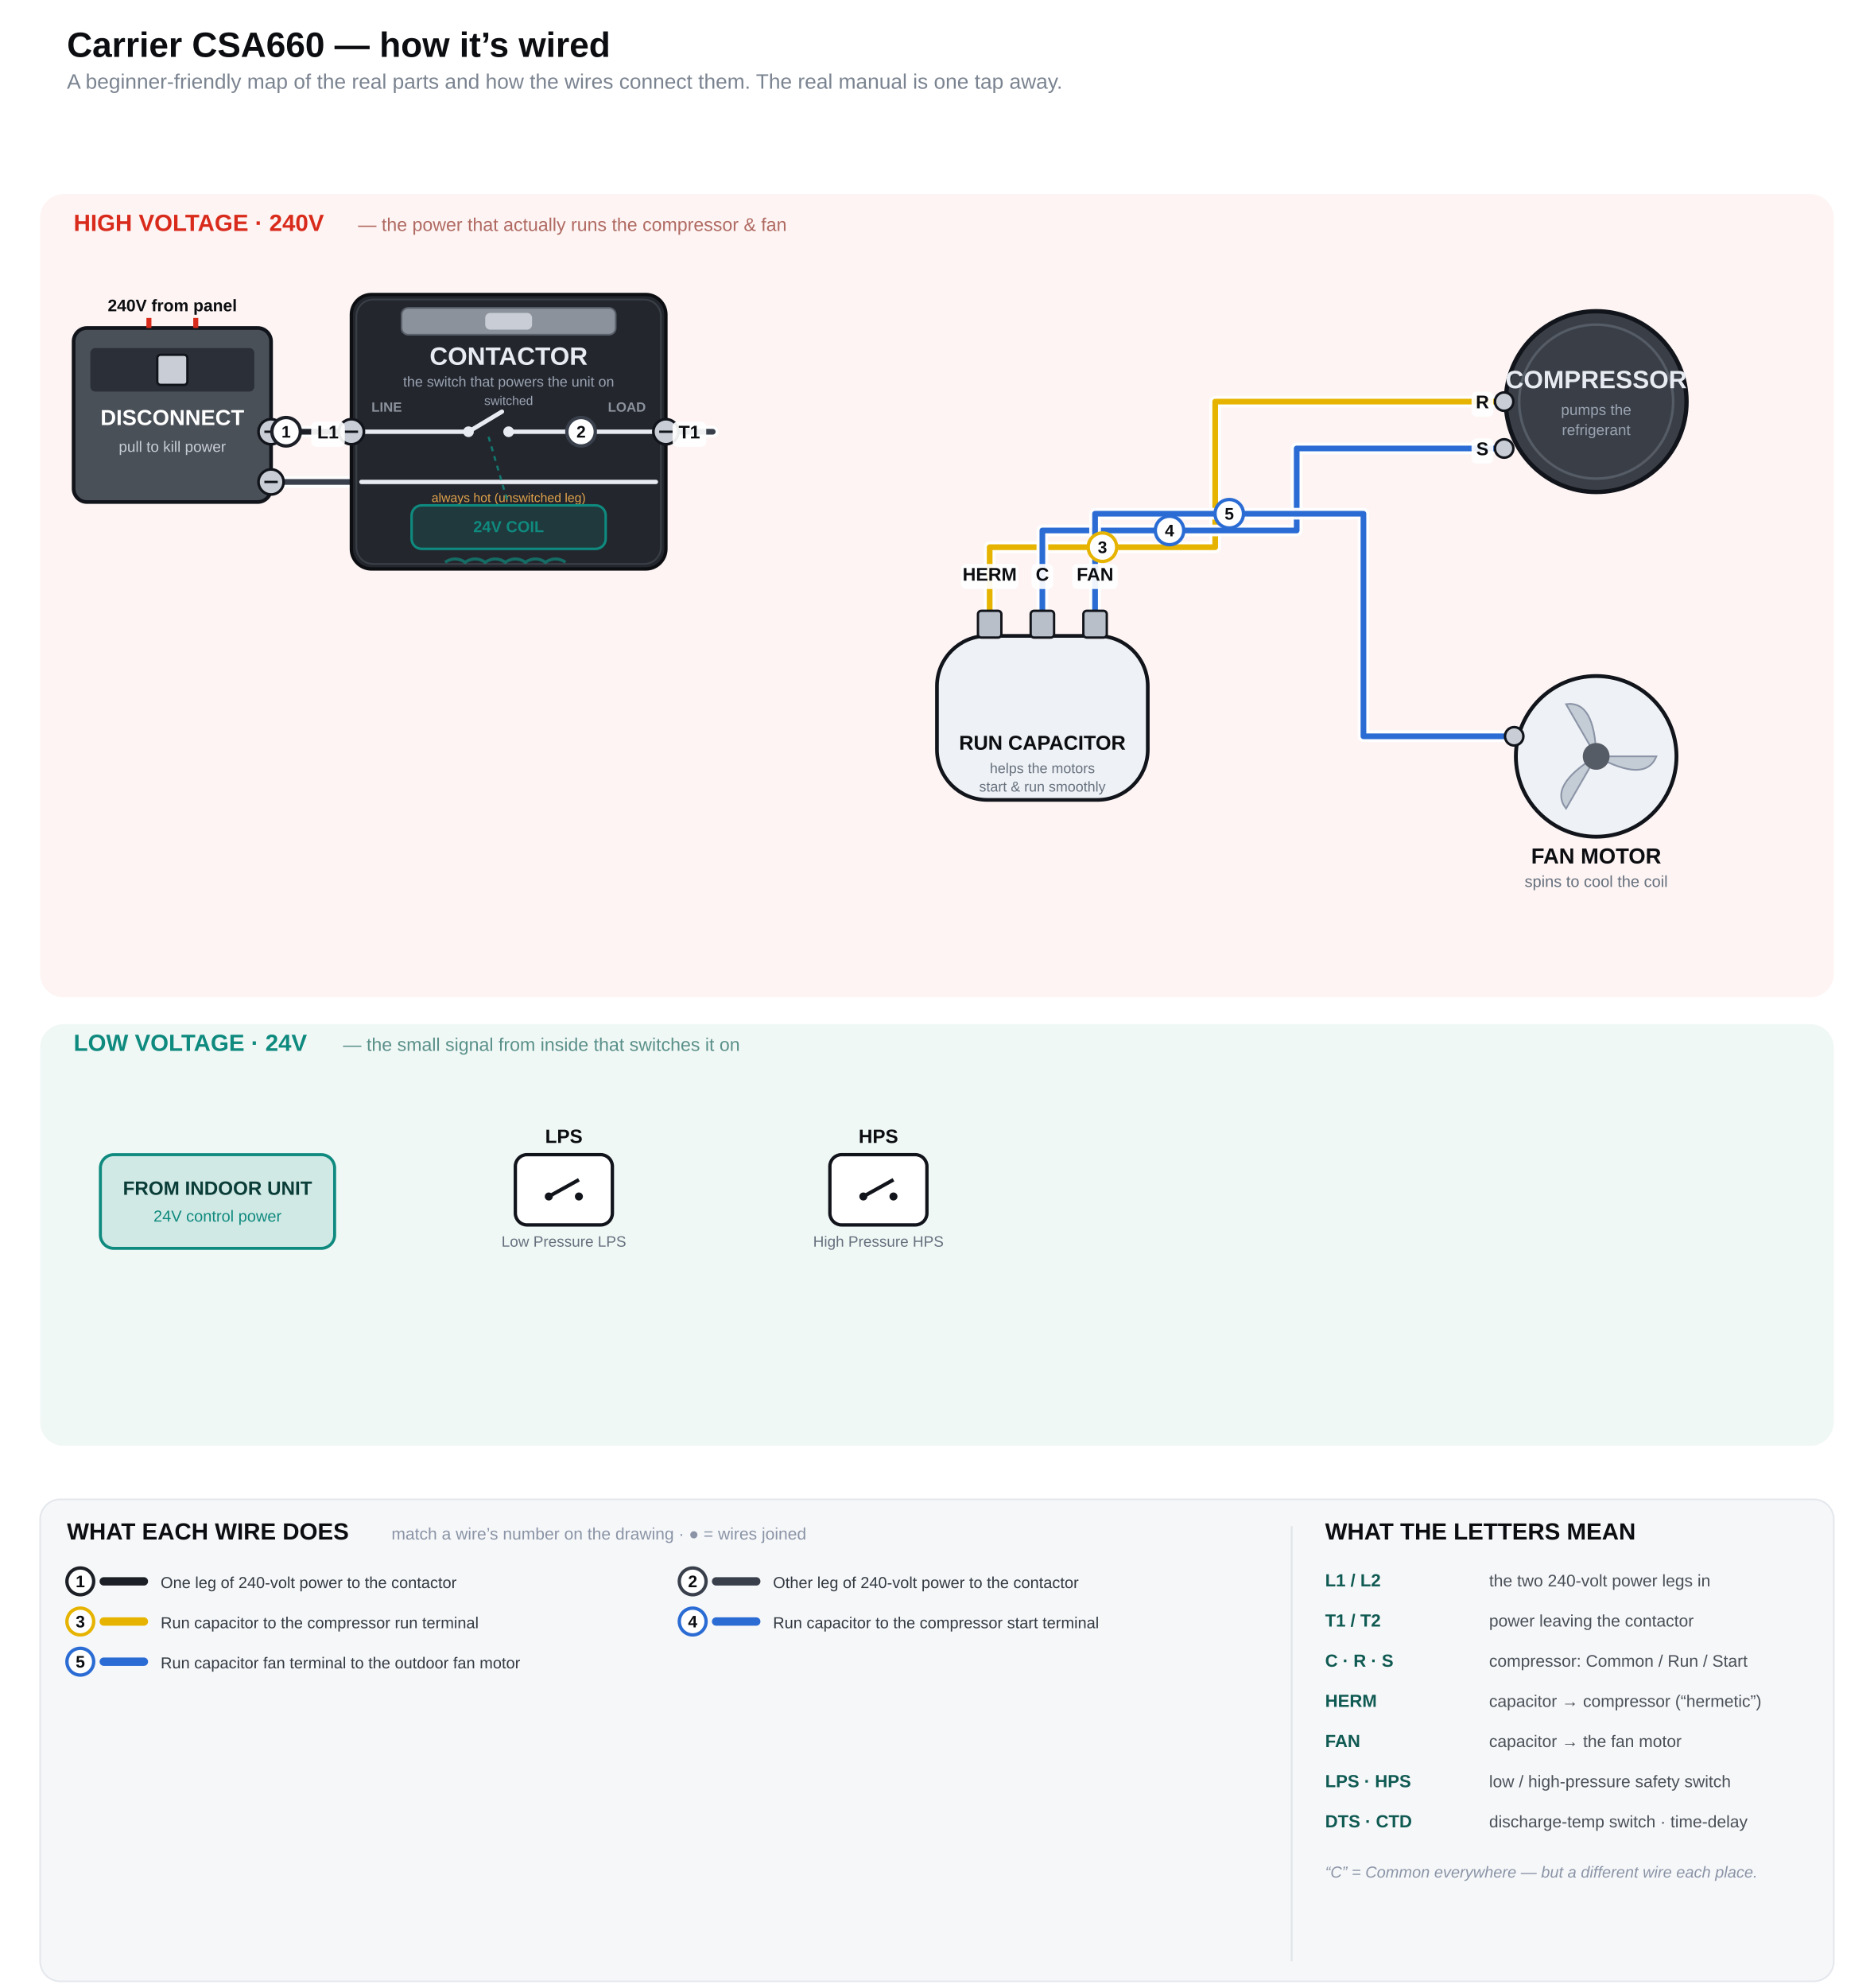
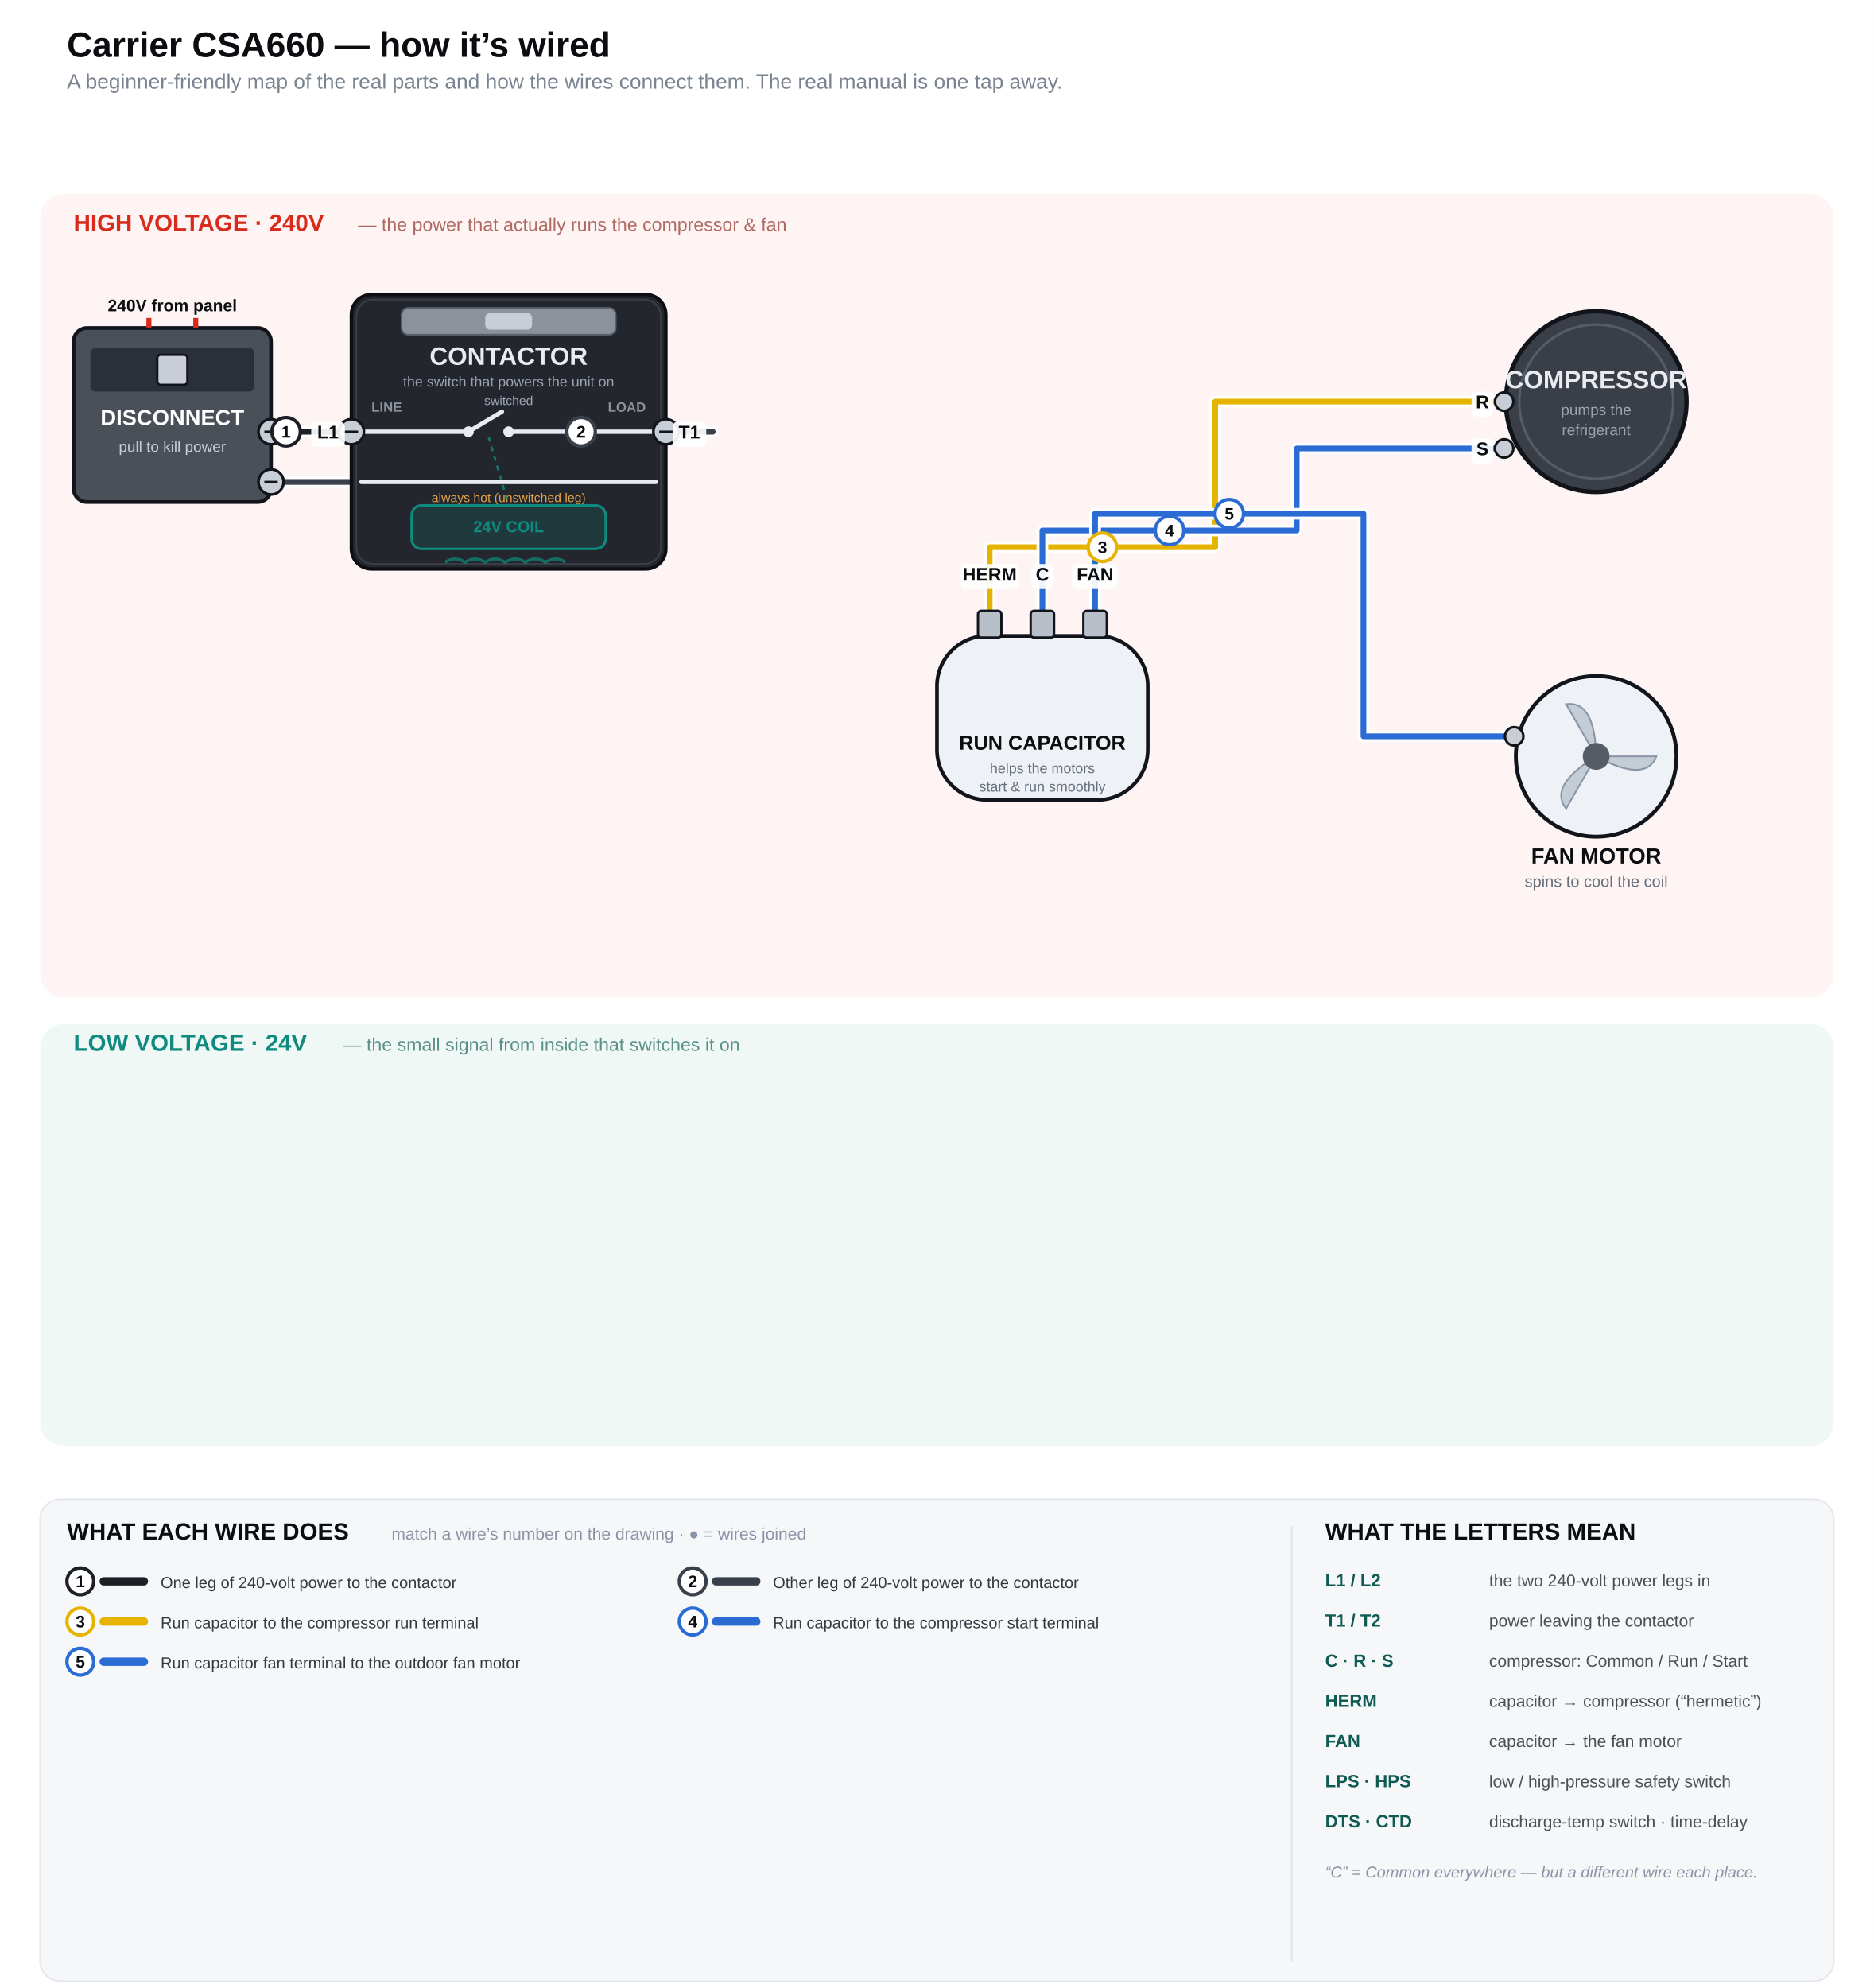
<svg xmlns="http://www.w3.org/2000/svg" width="1120" height="1188" viewBox="0 0 1120 1188" font-family="ui-sans-serif,system-ui,Arial,sans-serif">
  <rect x="0" y="0" width="1120" height="1188" fill="#ffffff" />
  <rect x="24" y="116" width="1072" height="480" rx="14" fill="#fdf4f3" />
  <rect x="24" y="612" width="1072" height="252" rx="14" fill="#f0f8f6" />
  <text x="40" y="34" font-size="21" font-weight="800" fill="#0b0d10">Carrier CSA660 — how it’s wired</text>
  <text x="40" y="53" font-size="12.5" fill="#7a8390">A beginner-friendly map of the real parts and how the wires connect them. The real manual is one tap away.</text>
  <text x="44" y="138" font-size="14" font-weight="800" fill="#d92b1c">HIGH VOLTAGE · 240V</text>
  <text x="214" y="138" font-size="11" fill="#b06a62">— the power that actually runs the compressor &amp; fan</text>
  <text x="44" y="628" font-size="14" font-weight="800" fill="#0f8a7e">LOW VOLTAGE · 24V</text>
  <text x="205" y="628" font-size="11" fill="#5a9089">— the small signal from inside that switches it on</text>
  <path d="M 162.0 258.0 L 180.0 258.0 L 150.0 258.0 L 150.0 258.0 L 192.0 258.0 L 210.0 258.0" fill="none" stroke="#ffffff" stroke-width="7" opacity="0.95" stroke-linejoin="round" stroke-linecap="round" />
  <path data-conn="PWR/L1|CONT/11" d="M 162.0 258.0 L 180.0 258.0 L 150.0 258.0 L 150.0 258.0 L 192.0 258.0 L 210.0 258.0" fill="none" stroke="#1c1f26" stroke-width="3.4" stroke-linejoin="round" stroke-linecap="round" />
  <path d="M 162.0 288.0 L 190.0 288.0 L 268.7 288.0 L 268.7 258.0 L 426.0 258.0 L 398.0 258.0" fill="none" stroke="#ffffff" stroke-width="7" opacity="0.95" stroke-linejoin="round" stroke-linecap="round" />
  <path data-conn="PWR/L2|CONT/21" d="M 162.0 288.0 L 190.0 288.0 L 268.7 288.0 L 268.7 258.0 L 426.0 258.0 L 398.0 258.0" fill="none" stroke="#39404c" stroke-width="3.4" stroke-linejoin="round" stroke-linecap="round" />
  <path d="M 591.5 365.0 L 591.5 327.0 L 726.3 327.0 L 726.3 240.0 L 861.0 240.0 L 899.0 240.0" fill="none" stroke="#ffffff" stroke-width="7" opacity="0.95" stroke-linejoin="round" stroke-linecap="round" />
  <path data-conn="CAP/H|COMP/R" d="M 591.5 365.0 L 591.5 327.0 L 726.3 327.0 L 726.3 240.0 L 861.0 240.0 L 899.0 240.0" fill="none" stroke="#e6b400" stroke-width="3.4" stroke-linejoin="round" stroke-linecap="round" />
  <path d="M 623.0 365.0 L 623.0 317.0 L 775.0 317.0 L 775.0 268.0 L 851.0 268.0 L 899.0 268.0" fill="none" stroke="#ffffff" stroke-width="7" opacity="0.95" stroke-linejoin="round" stroke-linecap="round" />
  <path data-conn="CAP/C|COMP/S" d="M 623.0 365.0 L 623.0 317.0 L 775.0 317.0 L 775.0 268.0 L 851.0 268.0 L 899.0 268.0" fill="none" stroke="#2b6cd4" stroke-width="3.4" stroke-linejoin="round" stroke-linecap="round" />
  <path d="M 654.5 365.0 L 654.5 307.0 L 814.9 307.0 L 814.9 440.0 L 847.0 440.0 L 905.0 440.0" fill="none" stroke="#ffffff" stroke-width="7" opacity="0.95" stroke-linejoin="round" stroke-linecap="round" />
  <path data-conn="CAP/F|OFM/L2" d="M 654.5 365.0 L 654.5 307.0 L 814.9 307.0 L 814.9 440.0 L 847.0 440.0 L 905.0 440.0" fill="none" stroke="#2b6cd4" stroke-width="3.4" stroke-linejoin="round" stroke-linecap="round" />
  <g data-part="PWR">
    <rect x="44.0" y="196.0" width="118" height="104" rx="8" fill="#4a5058" stroke="#11141a" stroke-width="2.2" />
    <rect x="54.0" y="208.0" width="98" height="26" rx="3" fill="#2b2f37" />
    <rect x="94.0" y="212.0" width="18" height="18" rx="2" fill="#c9ced6" stroke="#11141a" stroke-width="1.4" />
    <text x="103.0" y="254.0" text-anchor="middle" font-size="13" font-weight="800" fill="#fff">DISCONNECT</text>
    <text x="103.0" y="270.0" text-anchor="middle" font-size="9" fill="#c9ced6">pull to kill power</text>
    <text x="103.0" y="186.0" text-anchor="middle" font-size="10" font-weight="700" fill="#0b0d10">240V from panel</text>
    <line x1="89.0" y1="196.0" x2="89.0" y2="190.0" stroke="#d92b1c" stroke-width="3" />
    <line x1="117.0" y1="196.0" x2="117.0" y2="190.0" stroke="#d92b1c" stroke-width="3" />
    <circle cx="162.0" cy="258.0" r="7.5" fill="#c9ced6" stroke="#11141a" stroke-width="1.6" />
    <line x1="158.0" y1="258.0" x2="166.0" y2="258.0" stroke="#11141a" stroke-width="1.4" />
    <circle cx="162.0" cy="288.0" r="7.5" fill="#c9ced6" stroke="#11141a" stroke-width="1.6" />
    <line x1="158.0" y1="288.0" x2="166.0" y2="288.0" stroke="#11141a" stroke-width="1.4" />
  </g>
  <g data-part="CONT">
    <rect x="210.0" y="176.0" width="188" height="164" rx="12" fill="#23262d" stroke="#0c0e12" stroke-width="2" />
    <rect x="213.0" y="179.0" width="182" height="158" rx="10" fill="none" stroke="#3a3f47" stroke-width="1" />
    <rect x="240.0" y="184.0" width="128" height="16" rx="4" fill="#8b929c" stroke="#5b616b" stroke-width="1" />
    <rect x="290.0" y="187.0" width="28" height="10" rx="3" fill="#c9ced6" />
    <text x="304.0" y="218.0" text-anchor="middle" font-size="15" font-weight="800" fill="#e8ecf2">CONTACTOR</text>
    <text x="304.0" y="231.0" text-anchor="middle" font-size="8.5" fill="#9aa3b2">the switch that powers the unit on</text>
    <text x="222.0" y="246.0" font-size="8" font-weight="700" fill="#8b929c">LINE</text>
    <text x="386.0" y="246.0" text-anchor="end" font-size="8" font-weight="700" fill="#8b929c">LOAD</text>
    <line x1="216.0" y1="258.0" x2="280.0" y2="258.0" stroke="#e8ecf2" stroke-width="2.6" stroke-linecap="round" />
    <circle cx="280.0" cy="258.0" r="3.2" fill="#e8ecf2" />
    <line x1="280.0" y1="258.0" x2="300.0" y2="246.0" stroke="#e8ecf2" stroke-width="2.6" stroke-linecap="round" />
    <circle cx="304.0" cy="258.0" r="3.2" fill="#e8ecf2" />
    <line x1="304.0" y1="258.0" x2="392.0" y2="258.0" stroke="#e8ecf2" stroke-width="2.6" stroke-linecap="round" />
    <text x="304.0" y="242.0" text-anchor="middle" font-size="7.5" fill="#9aa3b2">switched</text>
    <line x1="216.0" y1="288.0" x2="392.0" y2="288.0" stroke="#e8ecf2" stroke-width="2.6" stroke-linecap="round" />
    <text x="304.0" y="300.0" text-anchor="middle" font-size="7.5" fill="#e0a24a">always hot (unswitched leg)</text>
    <rect x="246.0" y="302.0" width="116" height="26" rx="6" fill="#0f8a7e" fill-opacity="0.20" stroke="#0f8a7e" stroke-width="1.5" />
    <text x="304.0" y="318.0" text-anchor="middle" font-size="9.5" font-weight="800" fill="#0f8a7e">24V COIL</text>
    <path d="M 266.0 336.0 Q 272.0 332.0 278.0 336.0 Q 284.0 332.0 290.0 336.0 Q 296.0 332.0 302.0 336.0 Q 308.0 332.0 314.0 336.0 Q 320.0 332.0 326.0 336.0 Q 332.0 332.0 338.0 336.0" fill="none" stroke="#0f8a7e" stroke-width="1.8" opacity="0.7" />
    <line x1="292.0" y1="261.0" x2="304.0" y2="302.0" stroke="#0f8a7e" stroke-width="1.3" stroke-dasharray="3 3" opacity="0.8" />
    <circle cx="210.0" cy="258.0" r="7.5" fill="#c9ced6" stroke="#11141a" stroke-width="1.6" />
    <line x1="206.0" y1="258.0" x2="214.0" y2="258.0" stroke="#11141a" stroke-width="1.4" />
    <rect x="186.0" y="252.0" width="20.1" height="15.0" rx="3" fill="#ffffff" opacity="0.92" />
    <text x="196.0" y="262.0" text-anchor="middle" font-size="11" font-weight="700" fill="#0b0d10">L1</text>
    <circle cx="398.0" cy="258.0" r="7.5" fill="#c9ced6" stroke="#11141a" stroke-width="1.6" />
    <line x1="394.0" y1="258.0" x2="402.0" y2="258.0" stroke="#11141a" stroke-width="1.4" />
    <rect x="402.0" y="252.0" width="20.1" height="15.0" rx="3" fill="#ffffff" opacity="0.92" />
    <text x="412.0" y="262.0" text-anchor="middle" font-size="11" font-weight="700" fill="#0b0d10">T1</text>
  </g>
  <g data-part="COMP">
    <circle cx="954.0" cy="240.0" r="54" fill="#3a3f47" stroke="#11141a" stroke-width="2.6" />
    <circle cx="954.0" cy="240.0" r="46" fill="none" stroke="#565c66" stroke-width="1.5" />
    <text x="954.0" y="232.0" text-anchor="middle" font-size="15" font-weight="800" fill="#e8ecf2">COMPRESSOR</text>
    <text x="954.0" y="248.0" text-anchor="middle" font-size="9" fill="#9aa3b2">pumps the</text>
    <text x="954.0" y="260.0" text-anchor="middle" font-size="9" fill="#9aa3b2">refrigerant</text>
    <circle cx="899.0" cy="240.0" r="5.5" fill="#c9ced6" stroke="#11141a" stroke-width="1.5" />
    <rect x="879.5" y="234.0" width="13.0" height="15.0" rx="3" fill="#ffffff" opacity="0.92" />
    <text x="886.0" y="244.0" text-anchor="middle" font-size="11" font-weight="700" fill="#0b0d10">R</text>
    <circle cx="899.0" cy="268.0" r="5.5" fill="#c9ced6" stroke="#11141a" stroke-width="1.5" />
    <rect x="879.5" y="262.0" width="13.0" height="15.0" rx="3" fill="#ffffff" opacity="0.92" />
    <text x="886.0" y="272.0" text-anchor="middle" font-size="11" font-weight="700" fill="#0b0d10">S</text>
  </g>
  <g data-part="CAP">
    <rect x="560.0" y="380.0" width="126" height="98" rx="30" fill="#eef1f5" stroke="#11141a" stroke-width="2.2" />
    <text x="623.0" y="448.0" text-anchor="middle" font-size="12" font-weight="800" fill="#0b0d10">RUN CAPACITOR</text>
    <text x="623.0" y="462.0" text-anchor="middle" font-size="8.5" fill="#66707d">helps the motors</text>
    <text x="623.0" y="473.0" text-anchor="middle" font-size="8.5" fill="#66707d">start &amp; run smoothly</text>
    <rect x="584.5" y="365.0" width="14" height="16" rx="2" fill="#b9bfc9" stroke="#11141a" stroke-width="1.4" />
    <rect x="574.4" y="337.0" width="34.2" height="15.0" rx="3" fill="#ffffff" opacity="0.92" />
    <text x="591.5" y="347.0" text-anchor="middle" font-size="11" font-weight="700" fill="#0b0d10">HERM</text>
    <rect x="616.0" y="365.0" width="14" height="16" rx="2" fill="#b9bfc9" stroke="#11141a" stroke-width="1.4" />
    <rect x="616.5" y="337.0" width="13.0" height="15.0" rx="3" fill="#ffffff" opacity="0.92" />
    <text x="623.0" y="347.0" text-anchor="middle" font-size="11" font-weight="700" fill="#0b0d10">C</text>
    <rect x="647.5" y="365.0" width="14" height="16" rx="2" fill="#b9bfc9" stroke="#11141a" stroke-width="1.4" />
    <rect x="640.9" y="337.0" width="27.1" height="15.0" rx="3" fill="#ffffff" opacity="0.92" />
    <text x="654.5" y="347.0" text-anchor="middle" font-size="11" font-weight="700" fill="#0b0d10">FAN</text>
  </g>
  <g data-part="OFM">
    <circle cx="954.0" cy="452.0" r="48" fill="#eef1f5" stroke="#11141a" stroke-width="2.3" />
    <path d="M 954.0 452.0 Q 983.5 468.1 990.0 452.0 Z" fill="#c4ccd6" stroke="#8a94a6" stroke-width="1" />
    <path d="M 954.0 452.0 Q 925.3 469.5 936.0 483.2 Z" fill="#c4ccd6" stroke="#8a94a6" stroke-width="1" />
    <path d="M 954.0 452.0 Q 953.2 418.4 936.0 420.8 Z" fill="#c4ccd6" stroke="#8a94a6" stroke-width="1" />
    <circle cx="954.0" cy="452.0" r="8" fill="#565c66" />
    <text x="954.0" y="516.0" text-anchor="middle" font-size="13" font-weight="800" fill="#0b0d10">FAN MOTOR</text>
    <text x="954.0" y="530.0" text-anchor="middle" font-size="9.5" fill="#66707d">spins to cool the coil</text>
    <circle cx="905.0" cy="440.0" r="5.5" fill="#c9ced6" stroke="#11141a" stroke-width="1.5" />
  </g>
-   <g data-part="IDU">
-     <rect x="60.0" y="690.0" width="140" height="56" rx="8" fill="#0f8a7e" fill-opacity="0.14" stroke="#0f8a7e" stroke-width="1.8" />
-     <text x="130.0" y="714.0" text-anchor="middle" font-size="11.5" font-weight="800" fill="#0b3d38">FROM INDOOR UNIT</text>
-     <text x="130.0" y="730.0" text-anchor="middle" font-size="9.5" fill="#0f8a7e">24V control power</text>
-   </g>
-   <g data-part="LPS">
-     <rect x="308.0" y="690.0" width="58" height="42" rx="7" fill="#fff" stroke="#11141a" stroke-width="2" />
-     <circle cx="328.0" cy="715.0" r="2.4" fill="#11141a" />
-     <line x1="328.0" y1="715.0" x2="346.0" y2="705.0" stroke="#11141a" stroke-width="2.2" />
-     <circle cx="346.0" cy="715.0" r="2.4" fill="#11141a" />
-     <text x="337.0" y="683.0" text-anchor="middle" font-size="11.5" font-weight="800" fill="#0b0d10">LPS</text>
-     <text x="337.0" y="745.0" text-anchor="middle" font-size="9" fill="#66707d">Low Pressure LPS</text>
-   </g>
-   <g data-part="HPS">
-     <rect x="496.0" y="690.0" width="58" height="42" rx="7" fill="#fff" stroke="#11141a" stroke-width="2" />
-     <circle cx="516.0" cy="715.0" r="2.4" fill="#11141a" />
-     <line x1="516.0" y1="715.0" x2="534.0" y2="705.0" stroke="#11141a" stroke-width="2.2" />
-     <circle cx="534.0" cy="715.0" r="2.4" fill="#11141a" />
-     <text x="525.0" y="683.0" text-anchor="middle" font-size="11.5" font-weight="800" fill="#0b0d10">HPS</text>
-     <text x="525.0" y="745.0" text-anchor="middle" font-size="9" fill="#66707d">High Pressure HPS</text>
-   </g>
  <circle cx="171.0" cy="258.0" r="8.5" fill="#ffffff" stroke="#1c1f26" stroke-width="2" />
  <text x="171.0" y="261.5" text-anchor="middle" font-size="10" font-weight="800" fill="#0b0d10">1</text>
  <circle cx="347.3" cy="258.0" r="8.5" fill="#ffffff" stroke="#39404c" stroke-width="2" />
  <text x="347.3" y="261.5" text-anchor="middle" font-size="10" font-weight="800" fill="#0b0d10">2</text>
  <circle cx="658.9" cy="327.0" r="8.5" fill="#ffffff" stroke="#e6b400" stroke-width="2" />
  <text x="658.9" y="330.5" text-anchor="middle" font-size="10" font-weight="800" fill="#0b0d10">3</text>
  <circle cx="699.0" cy="317.0" r="8.5" fill="#ffffff" stroke="#2b6cd4" stroke-width="2" />
  <text x="699.0" y="320.5" text-anchor="middle" font-size="10" font-weight="800" fill="#0b0d10">4</text>
  <circle cx="734.7" cy="307.0" r="8.5" fill="#ffffff" stroke="#2b6cd4" stroke-width="2" />
  <text x="734.7" y="310.5" text-anchor="middle" font-size="10" font-weight="800" fill="#0b0d10">5</text>
  <rect x="24" y="896.0" width="1072" height="288" rx="12" fill="#f6f7f9" stroke="#e4e7ec" stroke-width="1" />
  <line x1="772" y1="912.0" x2="772" y2="1172.0" stroke="#e0e4e9" stroke-width="1" />
  <text x="40" y="920.0" font-size="14" font-weight="800" fill="#0b0d10">WHAT EACH WIRE DOES</text>
  <text x="234" y="920.0" font-size="10" fill="#8a94a6">match a wire’s number on the drawing · ● = wires joined</text>
  <circle cx="48.0" cy="945.0" r="8" fill="#ffffff" stroke="#1c1f26" stroke-width="2" />
  <text x="48.0" y="948.5" text-anchor="middle" font-size="10" font-weight="800" fill="#0b0d10">1</text>
  <line x1="62.0" y1="945.0" x2="86.0" y2="945.0" stroke="#1c1f26" stroke-width="5" stroke-linecap="round" />
  <text x="96.0" y="949.0" font-size="9.5" fill="#333a42">One leg of 240-volt power to the contactor</text>
  <circle cx="414.0" cy="945.0" r="8" fill="#ffffff" stroke="#39404c" stroke-width="2" />
  <text x="414.0" y="948.5" text-anchor="middle" font-size="10" font-weight="800" fill="#0b0d10">2</text>
  <line x1="428.0" y1="945.0" x2="452.0" y2="945.0" stroke="#39404c" stroke-width="5" stroke-linecap="round" />
  <text x="462.0" y="949.0" font-size="9.5" fill="#333a42">Other leg of 240-volt power to the contactor</text>
  <circle cx="48.0" cy="969.0" r="8" fill="#ffffff" stroke="#e6b400" stroke-width="2" />
  <text x="48.0" y="972.5" text-anchor="middle" font-size="10" font-weight="800" fill="#0b0d10">3</text>
  <line x1="62.0" y1="969.0" x2="86.0" y2="969.0" stroke="#e6b400" stroke-width="5" stroke-linecap="round" />
  <text x="96.0" y="973.0" font-size="9.5" fill="#333a42">Run capacitor to the compressor run terminal</text>
  <circle cx="414.0" cy="969.0" r="8" fill="#ffffff" stroke="#2b6cd4" stroke-width="2" />
  <text x="414.0" y="972.5" text-anchor="middle" font-size="10" font-weight="800" fill="#0b0d10">4</text>
  <line x1="428.0" y1="969.0" x2="452.0" y2="969.0" stroke="#2b6cd4" stroke-width="5" stroke-linecap="round" />
  <text x="462.0" y="973.0" font-size="9.5" fill="#333a42">Run capacitor to the compressor start terminal</text>
  <circle cx="48.0" cy="993.0" r="8" fill="#ffffff" stroke="#2b6cd4" stroke-width="2" />
  <text x="48.0" y="996.5" text-anchor="middle" font-size="10" font-weight="800" fill="#0b0d10">5</text>
  <line x1="62.0" y1="993.0" x2="86.0" y2="993.0" stroke="#2b6cd4" stroke-width="5" stroke-linecap="round" />
  <text x="96.0" y="997.0" font-size="9.5" fill="#333a42">Run capacitor fan terminal to the outdoor fan motor</text>
  <text x="792" y="920.0" font-size="14" font-weight="800" fill="#0b0d10">WHAT THE LETTERS MEAN</text>
  <text x="792" y="948.0" font-size="10.5" font-weight="800" fill="#0f5a52">L1 / L2</text>
  <text x="890" y="948.0" font-size="10" fill="#4a5058">the two 240-volt power legs in</text>
  <text x="792" y="972.0" font-size="10.5" font-weight="800" fill="#0f5a52">T1 / T2</text>
  <text x="890" y="972.0" font-size="10" fill="#4a5058">power leaving the contactor</text>
  <text x="792" y="996.0" font-size="10.5" font-weight="800" fill="#0f5a52">C · R · S</text>
  <text x="890" y="996.0" font-size="10" fill="#4a5058">compressor: Common / Run / Start</text>
  <text x="792" y="1020.0" font-size="10.5" font-weight="800" fill="#0f5a52">HERM</text>
  <text x="890" y="1020.0" font-size="10" fill="#4a5058">capacitor → compressor (“hermetic”)</text>
  <text x="792" y="1044.0" font-size="10.5" font-weight="800" fill="#0f5a52">FAN</text>
  <text x="890" y="1044.0" font-size="10" fill="#4a5058">capacitor → the fan motor</text>
  <text x="792" y="1068.0" font-size="10.5" font-weight="800" fill="#0f5a52">LPS · HPS</text>
  <text x="890" y="1068.0" font-size="10" fill="#4a5058">low / high-pressure safety switch</text>
  <text x="792" y="1092.0" font-size="10.5" font-weight="800" fill="#0f5a52">DTS · CTD</text>
  <text x="890" y="1092.0" font-size="10" fill="#4a5058">discharge-temp switch · time-delay</text>
  <text x="792" y="1122.0" font-size="9.5" font-style="italic" fill="#8a94a6">“C” = Common everywhere — but a different wire each place.</text>
</svg>
